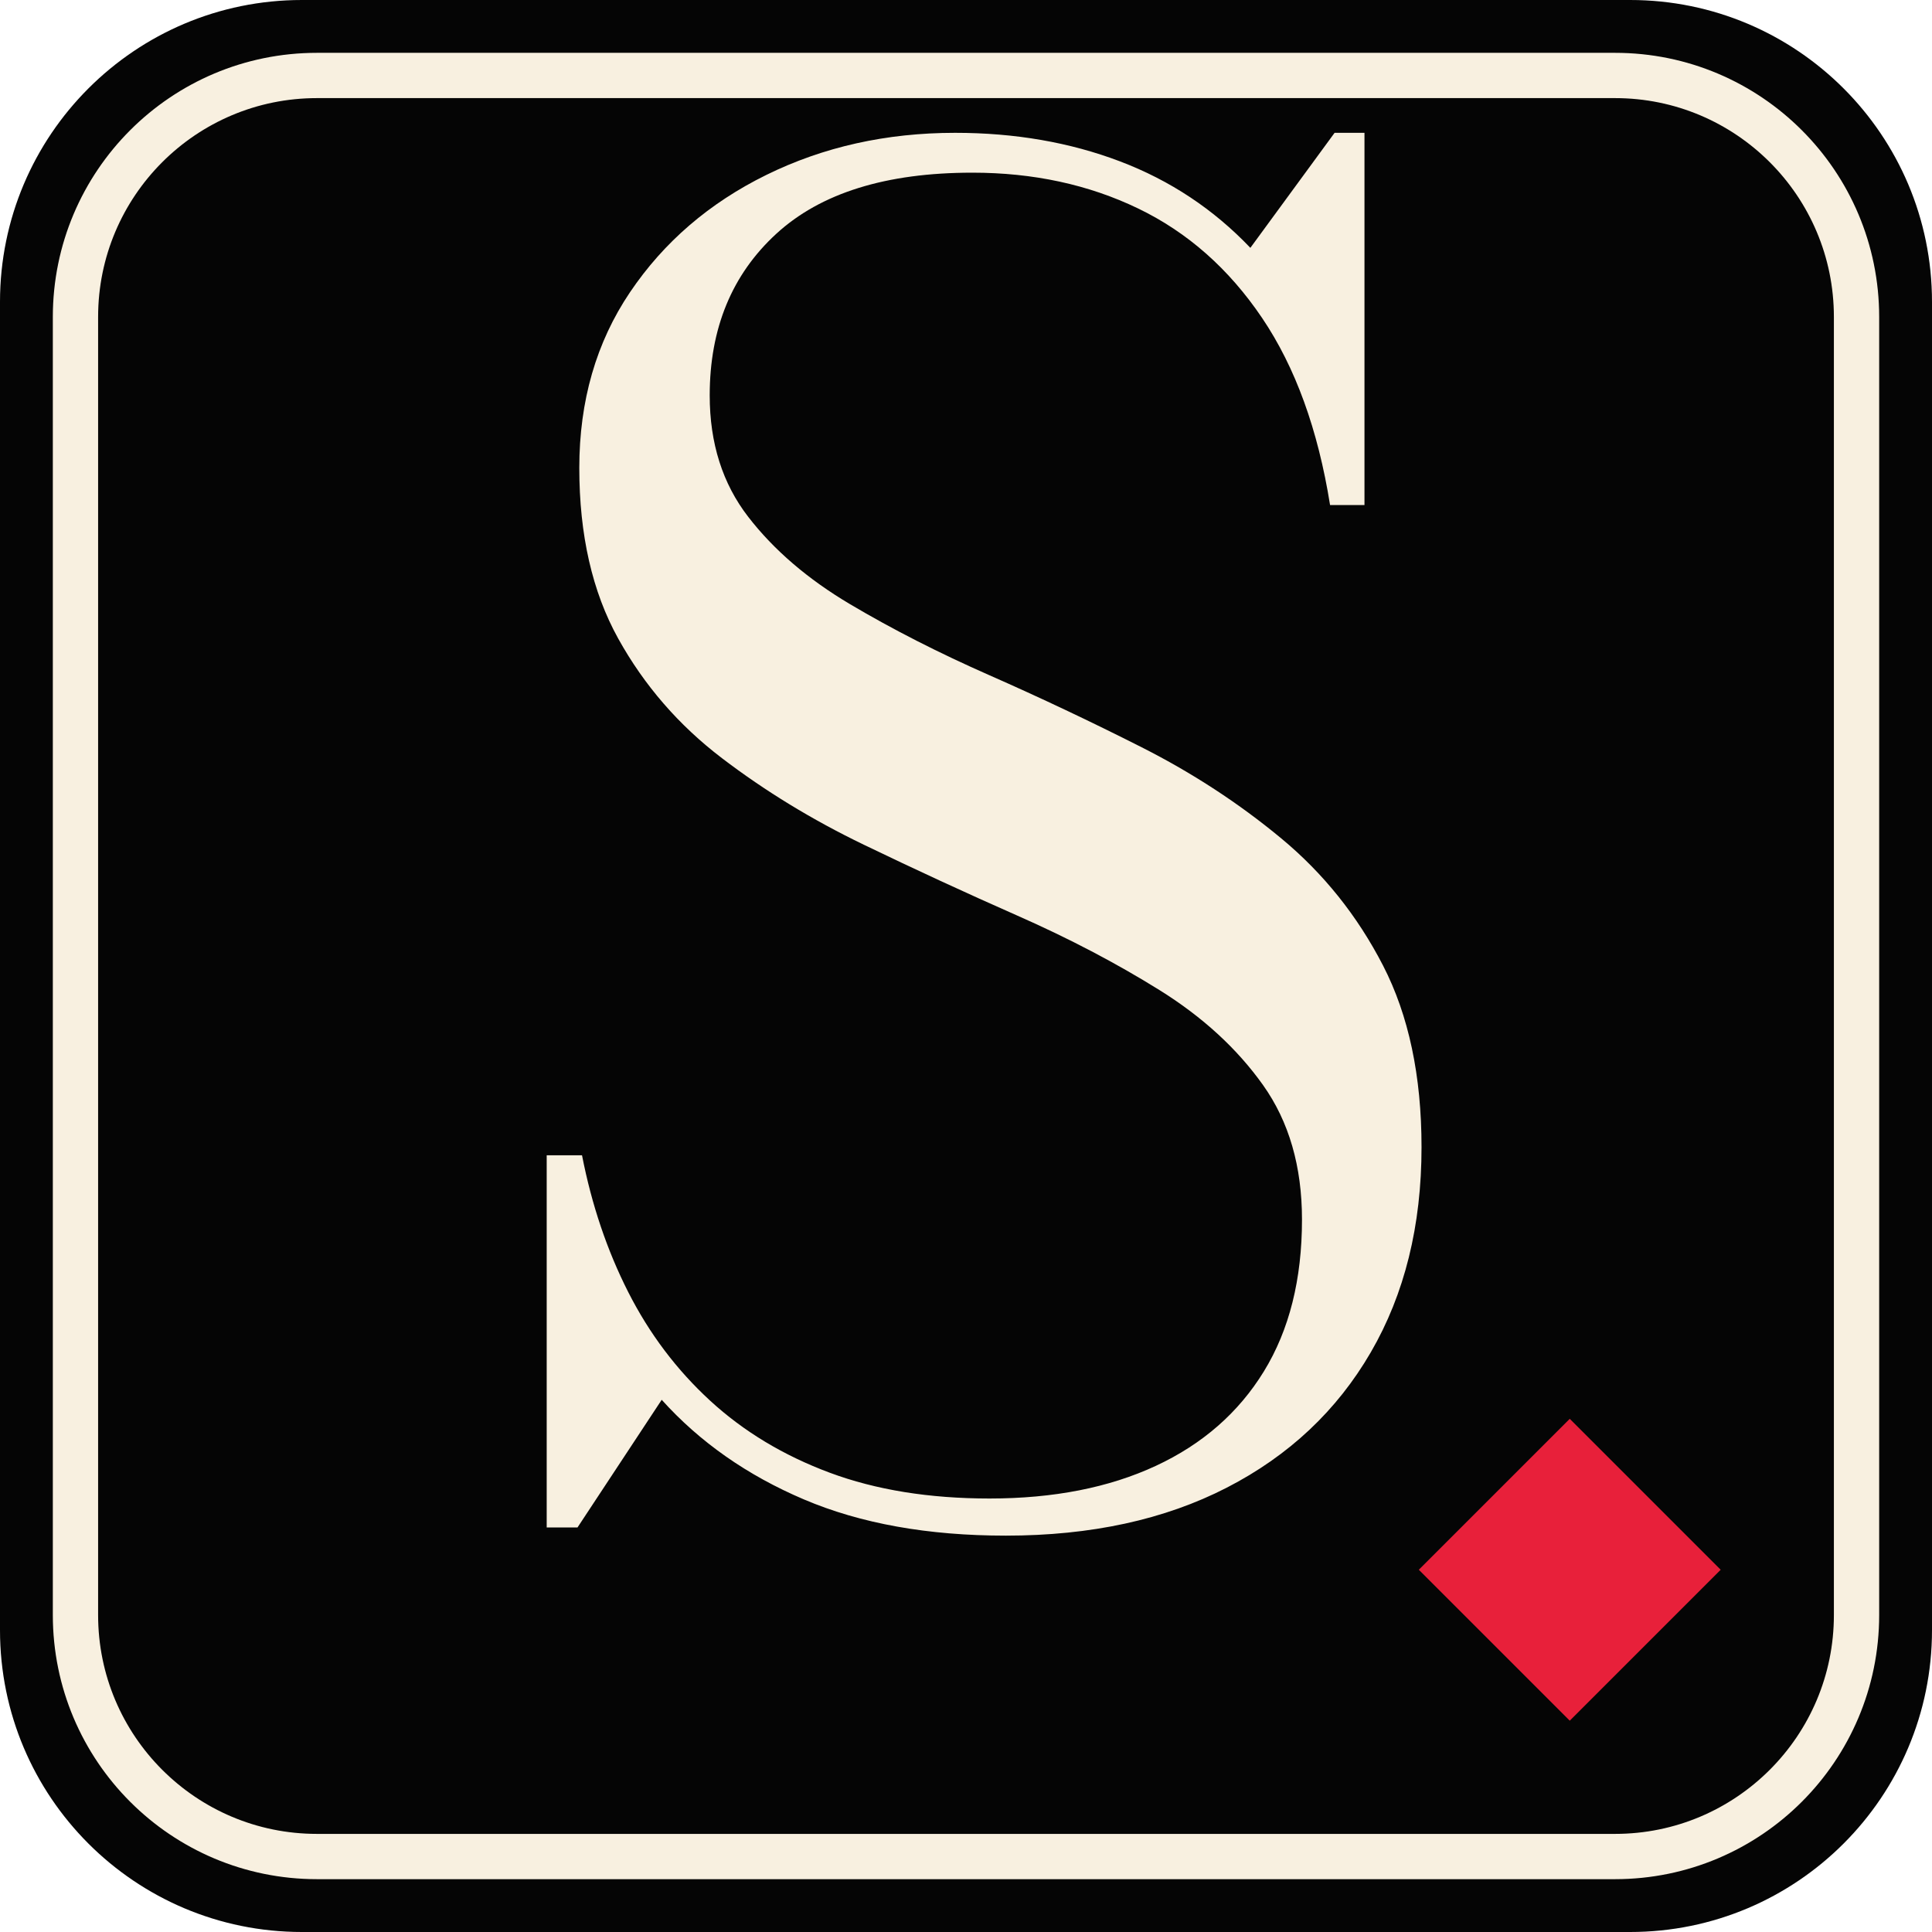
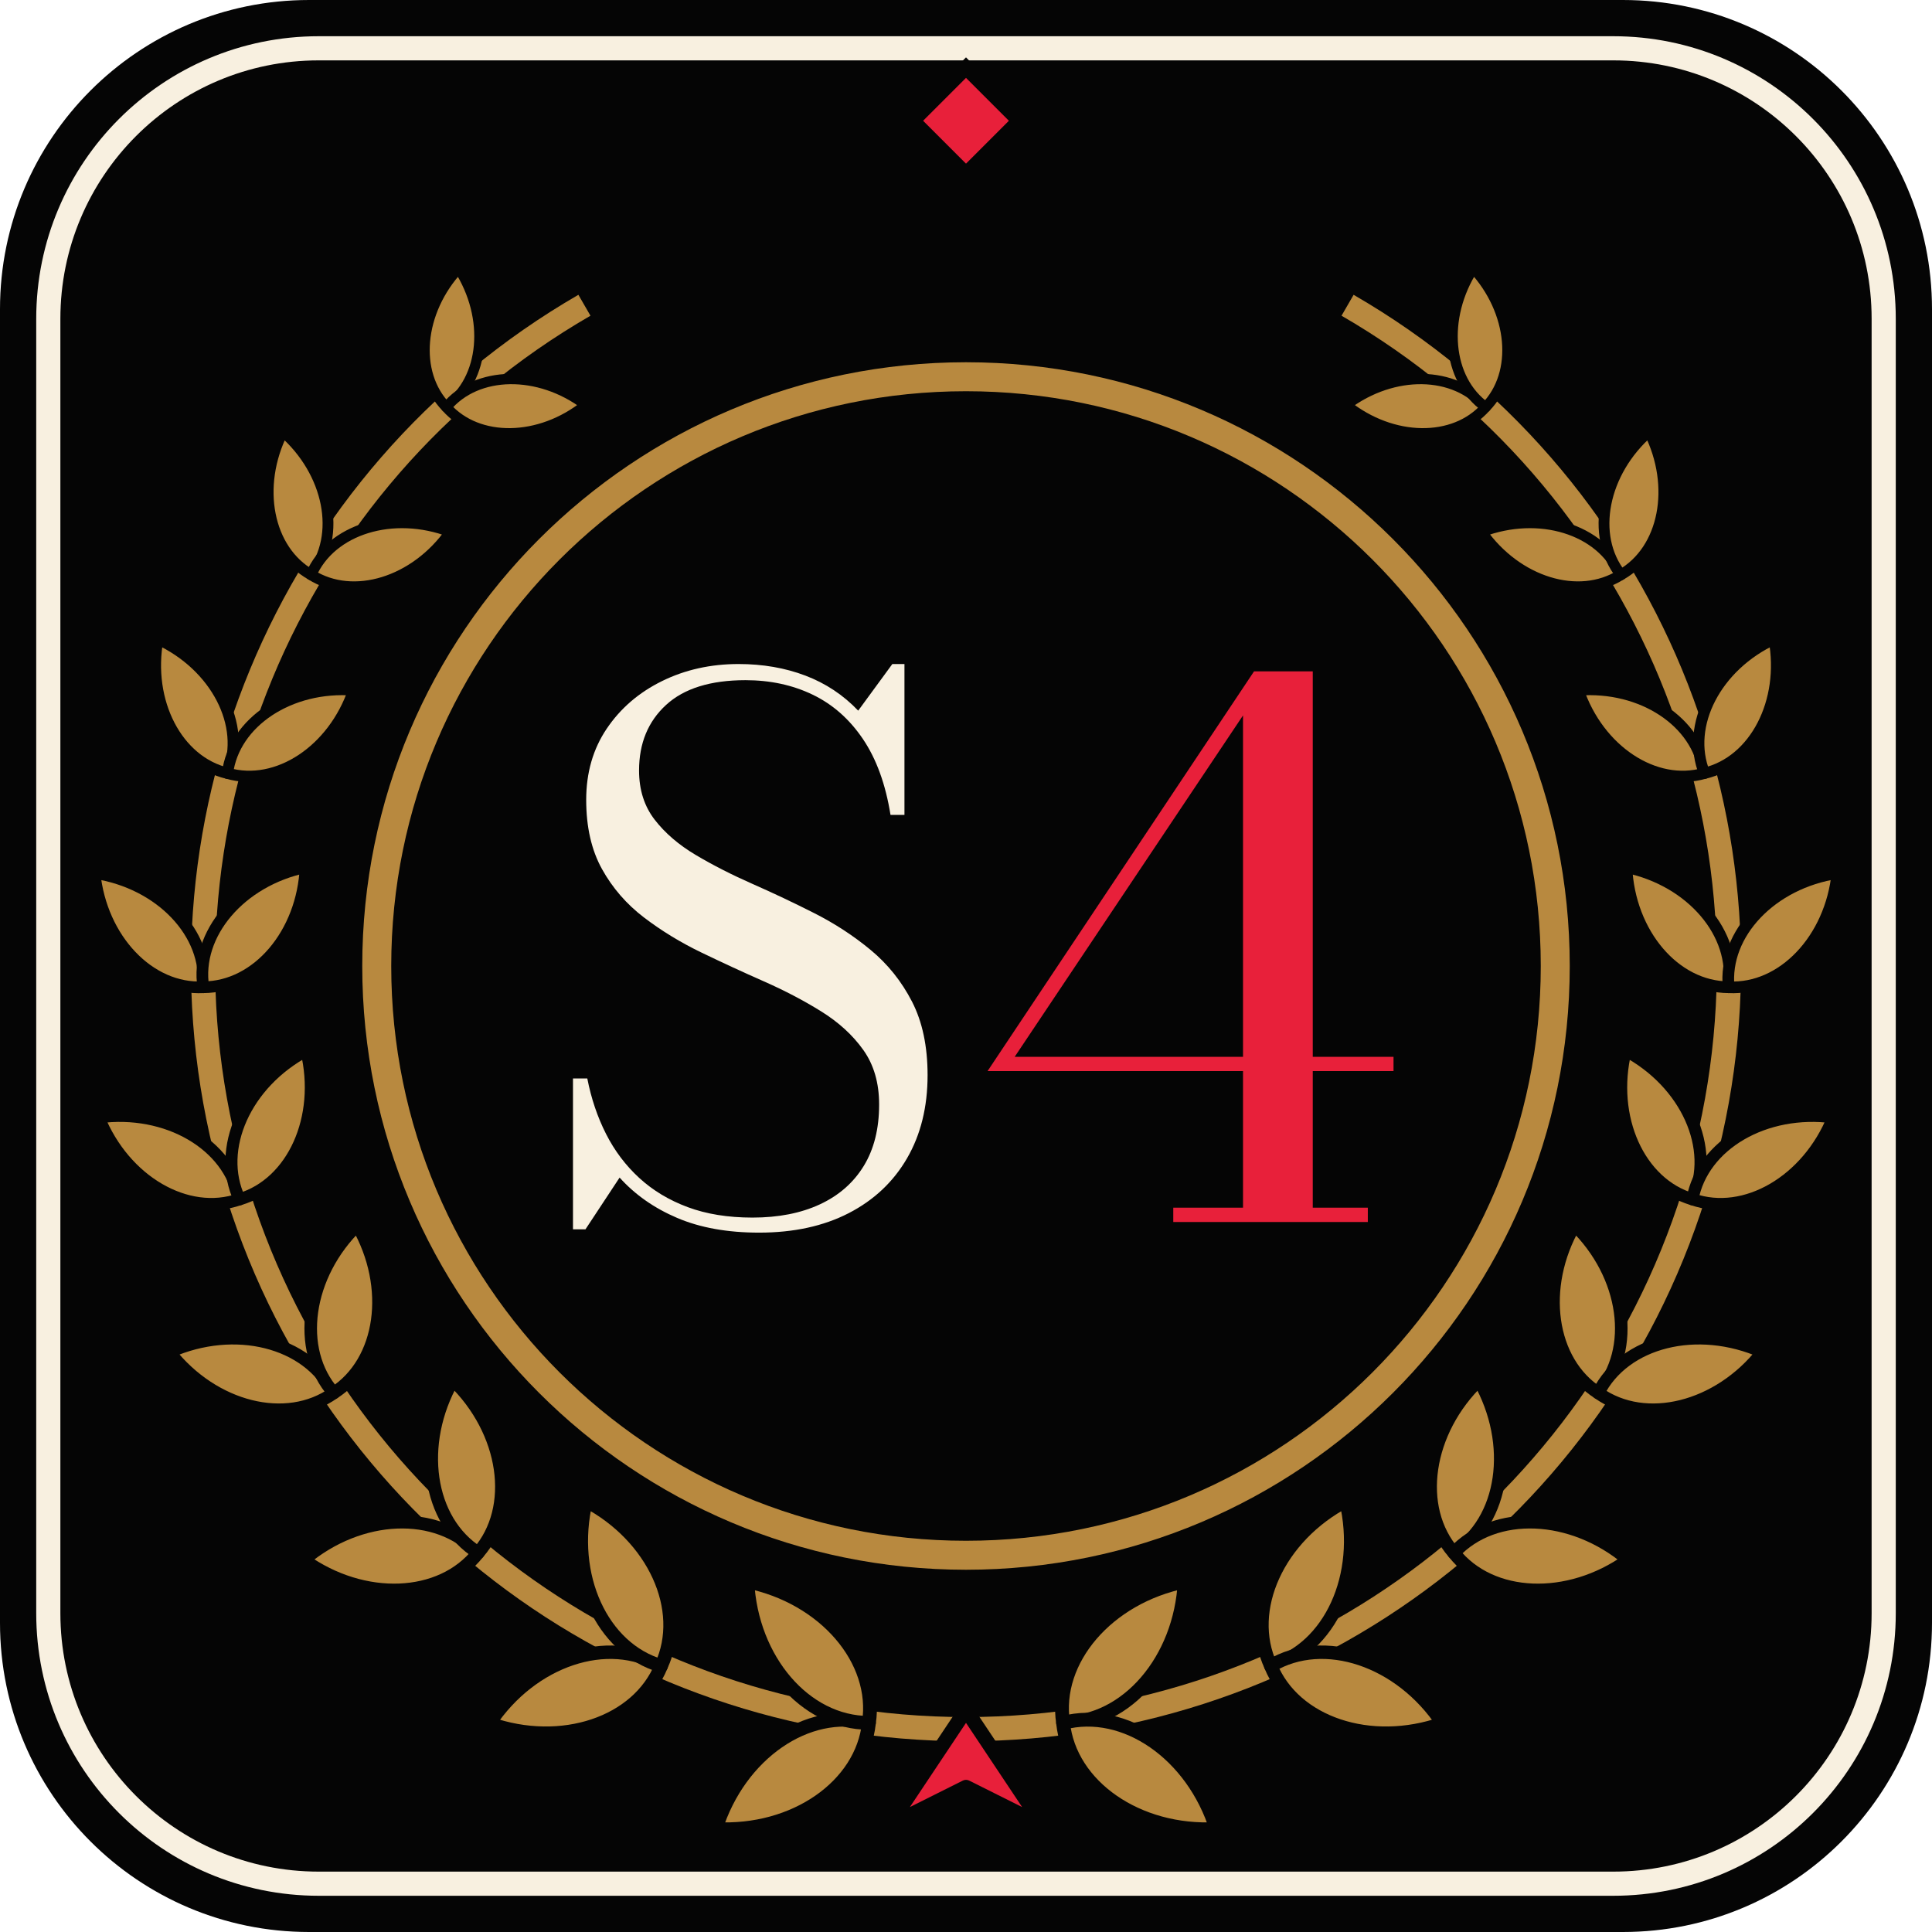
- <svg xmlns="http://www.w3.org/2000/svg" viewBox="0 0 64 64">
-   <rect width="64" height="64" rx="10" fill="#050505" />
-   <rect x="2.5" y="2.5" width="59" height="59" rx="8" fill="none" stroke="#F8F0E0" stroke-width="1.5" />
-   <path d="M33.32 50.87Q29.45 50.87 26.63 49.67Q23.81 48.47 21.92 46.37L19.13 50.6H18.11V38.27H19.28Q19.76 40.73 20.81 42.8Q21.86 44.87 23.525 46.4Q25.19 47.93 27.485 48.785Q29.78 49.64 32.78 49.64Q35.96 49.64 38.285 48.56Q40.61 47.48 41.87 45.425Q43.13 43.37 43.13 40.4Q43.13 37.76 41.84 35.945Q40.55 34.13 38.405 32.795Q36.26 31.46 33.71 30.335Q31.16 29.21 28.61 27.98Q26.06 26.75 23.915 25.115Q21.77 23.48 20.48 21.155Q19.19 18.83 19.19 15.5Q19.19 12.17 20.87 9.68Q22.55 7.19 25.385 5.795Q28.22 4.4 31.64 4.4Q34.61 4.4 37.1 5.345Q39.59 6.29 41.42 8.21L44.21 4.4H45.2V16.73H44.06Q43.46 12.98 41.81 10.535Q40.16 8.09 37.7 6.905Q35.24 5.72 32.21 5.72Q27.92 5.72 25.715 7.745Q23.51 9.77 23.51 13.1Q23.51 15.47 24.785 17.12Q26.06 18.77 28.16 20.015Q30.26 21.26 32.78 22.37Q35.3 23.48 37.82 24.755Q40.34 26.03 42.44 27.77Q44.54 29.51 45.815 31.985Q47.09 34.46 47.09 38.0Q47.09 41.9 45.41 44.795Q43.73 47.69 40.64 49.28Q37.55 50.87 33.32 50.87Z" fill="#F8F0E0" />
-   <path d="M52 47l5 5-5 5-5-5z" fill="#E8203A" />
+ <svg xmlns="http://www.w3.org/2000/svg" viewBox="-200 -200 400 400">
+   <rect x="-200" y="-200" width="400" height="400" rx="64" fill="#050505" />
+   <rect x="-190" y="-190" width="380" height="380" rx="56" fill="none" stroke="#F8F0E0" stroke-width="5" />
+   <g>
+     <path d="M0 158A158 158 0 0 0 79.0 -136.8" fill="none" stroke="#B8893F" stroke-width="5" />
+     <path transform="translate(20.1 156.7) rotate(-49.3) scale(1.43)" d="M0 0C6-7 18-7 27 0 18 7 6 7 0 0Z" fill="#B8893F" stroke="#050505" stroke-width="2" stroke-linejoin="round" />
+     <path transform="translate(20.1 156.7) rotate(34.7) scale(1.43)" d="M0 0C6-7 18-7 27 0 18 7 6 7 0 0Z" fill="#B8893F" stroke="#050505" stroke-width="2" stroke-linejoin="round" />
+     <path transform="translate(63.1 144.9) rotate(-65.5) scale(1.39)" d="M0 0C6-7 18-7 27 0 18 7 6 7 0 0Z" fill="#B8893F" stroke="#050505" stroke-width="2" stroke-linejoin="round" />
+     <path transform="translate(63.1 144.9) rotate(18.5) scale(1.39)" d="M0 0C6-7 18-7 27 0 18 7 6 7 0 0Z" fill="#B8893F" stroke="#050505" stroke-width="2" stroke-linejoin="round" />
+     <path transform="translate(101.0 121.5) rotate(-81.7) scale(1.34)" d="M0 0C6-7 18-7 27 0 18 7 6 7 0 0Z" fill="#B8893F" stroke="#050505" stroke-width="2" stroke-linejoin="round" />
+     <path transform="translate(101.0 121.5) rotate(2.3) scale(1.34)" d="M0 0C6-7 18-7 27 0 18 7 6 7 0 0Z" fill="#B8893F" stroke="#050505" stroke-width="2" stroke-linejoin="round" />
+     <path transform="translate(130.9 88.4) rotate(-98.0) scale(1.30)" d="M0 0C6-7 18-7 27 0 18 7 6 7 0 0Z" fill="#B8893F" stroke="#050505" stroke-width="2" stroke-linejoin="round" />
+     <path transform="translate(130.9 88.4) rotate(-14.0) scale(1.30)" d="M0 0C6-7 18-7 27 0 18 7 6 7 0 0Z" fill="#B8893F" stroke="#050505" stroke-width="2" stroke-linejoin="round" />
+     <path transform="translate(150.4 48.3) rotate(-114.2) scale(1.25)" d="M0 0C6-7 18-7 27 0 18 7 6 7 0 0Z" fill="#B8893F" stroke="#050505" stroke-width="2" stroke-linejoin="round" />
+     <path transform="translate(150.4 48.3) rotate(-30.2) scale(1.25)" d="M0 0C6-7 18-7 27 0 18 7 6 7 0 0Z" fill="#B8893F" stroke="#050505" stroke-width="2" stroke-linejoin="round" />
+     <path transform="translate(157.9 4.4) rotate(-130.4) scale(1.21)" d="M0 0C6-7 18-7 27 0 18 7 6 7 0 0Z" fill="#B8893F" stroke="#050505" stroke-width="2" stroke-linejoin="round" />
+     <path transform="translate(157.9 4.4) rotate(-46.4) scale(1.21)" d="M0 0C6-7 18-7 27 0 18 7 6 7 0 0Z" fill="#B8893F" stroke="#050505" stroke-width="2" stroke-linejoin="round" />
+     <path transform="translate(152.9 -39.9) rotate(-146.6) scale(1.16)" d="M0 0C6-7 18-7 27 0 18 7 6 7 0 0Z" fill="#B8893F" stroke="#050505" stroke-width="2" stroke-linejoin="round" />
+     <path transform="translate(152.9 -39.9) rotate(-62.6) scale(1.16)" d="M0 0C6-7 18-7 27 0 18 7 6 7 0 0Z" fill="#B8893F" stroke="#050505" stroke-width="2" stroke-linejoin="round" />
+     <path transform="translate(135.6 -81.0) rotate(-162.9) scale(1.12)" d="M0 0C6-7 18-7 27 0 18 7 6 7 0 0Z" fill="#B8893F" stroke="#050505" stroke-width="2" stroke-linejoin="round" />
+     <path transform="translate(135.6 -81.0) rotate(-78.9) scale(1.12)" d="M0 0C6-7 18-7 27 0 18 7 6 7 0 0Z" fill="#B8893F" stroke="#050505" stroke-width="2" stroke-linejoin="round" />
+     <path transform="translate(107.6 -115.7) rotate(-179.1) scale(1.07)" d="M0 0C6-7 18-7 27 0 18 7 6 7 0 0Z" fill="#B8893F" stroke="#050505" stroke-width="2" stroke-linejoin="round" />
+     <path transform="translate(107.6 -115.7) rotate(-95.1) scale(1.07)" d="M0 0C6-7 18-7 27 0 18 7 6 7 0 0Z" fill="#B8893F" stroke="#050505" stroke-width="2" stroke-linejoin="round" />
+     <path d="M0 158A158 158 0 0 1 -79.0 -136.8" fill="none" stroke="#B8893F" stroke-width="5" />
+     <path transform="translate(-20.1 156.7) rotate(-214.7) scale(1.43)" d="M0 0C6-7 18-7 27 0 18 7 6 7 0 0Z" fill="#B8893F" stroke="#050505" stroke-width="2" stroke-linejoin="round" />
+     <path transform="translate(-20.1 156.7) rotate(-130.7) scale(1.43)" d="M0 0C6-7 18-7 27 0 18 7 6 7 0 0Z" fill="#B8893F" stroke="#050505" stroke-width="2" stroke-linejoin="round" />
+     <path transform="translate(-63.1 144.9) rotate(-198.5) scale(1.39)" d="M0 0C6-7 18-7 27 0 18 7 6 7 0 0Z" fill="#B8893F" stroke="#050505" stroke-width="2" stroke-linejoin="round" />
+     <path transform="translate(-63.1 144.9) rotate(-114.5) scale(1.39)" d="M0 0C6-7 18-7 27 0 18 7 6 7 0 0Z" fill="#B8893F" stroke="#050505" stroke-width="2" stroke-linejoin="round" />
+     <path transform="translate(-101.0 121.5) rotate(-182.3) scale(1.34)" d="M0 0C6-7 18-7 27 0 18 7 6 7 0 0Z" fill="#B8893F" stroke="#050505" stroke-width="2" stroke-linejoin="round" />
+     <path transform="translate(-101.0 121.5) rotate(-98.3) scale(1.34)" d="M0 0C6-7 18-7 27 0 18 7 6 7 0 0Z" fill="#B8893F" stroke="#050505" stroke-width="2" stroke-linejoin="round" />
+     <path transform="translate(-130.9 88.4) rotate(-166.0) scale(1.30)" d="M0 0C6-7 18-7 27 0 18 7 6 7 0 0Z" fill="#B8893F" stroke="#050505" stroke-width="2" stroke-linejoin="round" />
+     <path transform="translate(-130.9 88.4) rotate(-82.0) scale(1.30)" d="M0 0C6-7 18-7 27 0 18 7 6 7 0 0Z" fill="#B8893F" stroke="#050505" stroke-width="2" stroke-linejoin="round" />
+     <path transform="translate(-150.4 48.3) rotate(-149.8) scale(1.25)" d="M0 0C6-7 18-7 27 0 18 7 6 7 0 0Z" fill="#B8893F" stroke="#050505" stroke-width="2" stroke-linejoin="round" />
+     <path transform="translate(-150.4 48.3) rotate(-65.8) scale(1.25)" d="M0 0C6-7 18-7 27 0 18 7 6 7 0 0Z" fill="#B8893F" stroke="#050505" stroke-width="2" stroke-linejoin="round" />
+     <path transform="translate(-157.9 4.4) rotate(-133.6) scale(1.21)" d="M0 0C6-7 18-7 27 0 18 7 6 7 0 0Z" fill="#B8893F" stroke="#050505" stroke-width="2" stroke-linejoin="round" />
+     <path transform="translate(-157.9 4.4) rotate(-49.6) scale(1.21)" d="M0 0C6-7 18-7 27 0 18 7 6 7 0 0Z" fill="#B8893F" stroke="#050505" stroke-width="2" stroke-linejoin="round" />
+     <path transform="translate(-152.9 -39.9) rotate(-117.4) scale(1.16)" d="M0 0C6-7 18-7 27 0 18 7 6 7 0 0Z" fill="#B8893F" stroke="#050505" stroke-width="2" stroke-linejoin="round" />
+     <path transform="translate(-152.9 -39.9) rotate(-33.4) scale(1.16)" d="M0 0C6-7 18-7 27 0 18 7 6 7 0 0Z" fill="#B8893F" stroke="#050505" stroke-width="2" stroke-linejoin="round" />
+     <path transform="translate(-135.6 -81.0) rotate(-101.1) scale(1.12)" d="M0 0C6-7 18-7 27 0 18 7 6 7 0 0Z" fill="#B8893F" stroke="#050505" stroke-width="2" stroke-linejoin="round" />
+     <path transform="translate(-135.6 -81.0) rotate(-17.1) scale(1.12)" d="M0 0C6-7 18-7 27 0 18 7 6 7 0 0Z" fill="#B8893F" stroke="#050505" stroke-width="2" stroke-linejoin="round" />
+     <path transform="translate(-107.6 -115.7) rotate(-84.9) scale(1.07)" d="M0 0C6-7 18-7 27 0 18 7 6 7 0 0Z" fill="#B8893F" stroke="#050505" stroke-width="2" stroke-linejoin="round" />
+     <path transform="translate(-107.6 -115.7) rotate(-0.9) scale(1.07)" d="M0 0C6-7 18-7 27 0 18 7 6 7 0 0Z" fill="#B8893F" stroke="#050505" stroke-width="2" stroke-linejoin="round" />
+   </g>
+   <circle r="122" fill="none" stroke="#B8893F" stroke-width="6" />
+   <path d="M0 154l-16 24 16-8 16 8z" fill="#E8203A" stroke="#050505" stroke-width="3" stroke-linejoin="round" />
+   <path d="M0-186l11 11-11 11-11-11z" fill="#E8203A" stroke="#050505" stroke-width="3" />
+   <path d="M-42.838 55.204Q-52.642 55.204 -59.786 52.164Q-66.93 49.124 -71.718 43.804L-78.786 54.52H-81.37V23.284H-78.406Q-77.19 29.516 -74.53 34.76Q-71.87 40.004 -67.652 43.88Q-63.434 47.756 -57.62 49.922Q-51.806 52.088 -44.206 52.088Q-36.15 52.088 -30.26 49.352Q-24.37 46.616 -21.178 41.41Q-17.986 36.204 -17.986 28.68Q-17.986 21.992 -21.254 17.394Q-24.522 12.796 -29.956 9.414Q-35.39 6.032 -41.85 3.182Q-48.31 0.332 -54.77 -2.784Q-61.23 -5.9 -66.664 -10.042Q-72.098 -14.184 -75.366 -20.074Q-78.634 -25.964 -78.634 -34.4Q-78.634 -42.836 -74.378 -49.144Q-70.122 -55.452 -62.94 -58.986Q-55.758 -62.52 -47.094 -62.52Q-39.57 -62.52 -33.262 -60.126Q-26.954 -57.732 -22.318 -52.868L-15.25 -62.52H-12.742V-31.284H-15.63Q-17.15 -40.784 -21.33 -46.978Q-25.51 -53.172 -31.742 -56.174Q-37.974 -59.176 -45.65 -59.176Q-56.518 -59.176 -62.104 -54.046Q-67.69 -48.916 -67.69 -40.48Q-67.69 -34.476 -64.46 -30.296Q-61.23 -26.116 -55.91 -22.962Q-50.59 -19.808 -44.206 -16.996Q-37.822 -14.184 -31.438 -10.954Q-25.054 -7.724 -19.734 -3.316Q-14.414 1.092 -11.184 7.362Q-7.954 13.632 -7.954 22.6Q-7.954 32.48 -12.21 39.814Q-16.466 47.148 -24.294 51.176Q-32.122 55.204 -42.838 55.204Z" fill="#F8F0E0" />
+   <path d="M42.914 53.0V50.036H57.354V21.764H4.458L59.634 -61.0H71.794V18.8H88.514V21.764H71.794V50.036H83.194V53.0ZM57.354 18.8V-51.88L10.082 18.8Z" fill="#E8203A" />
</svg>
